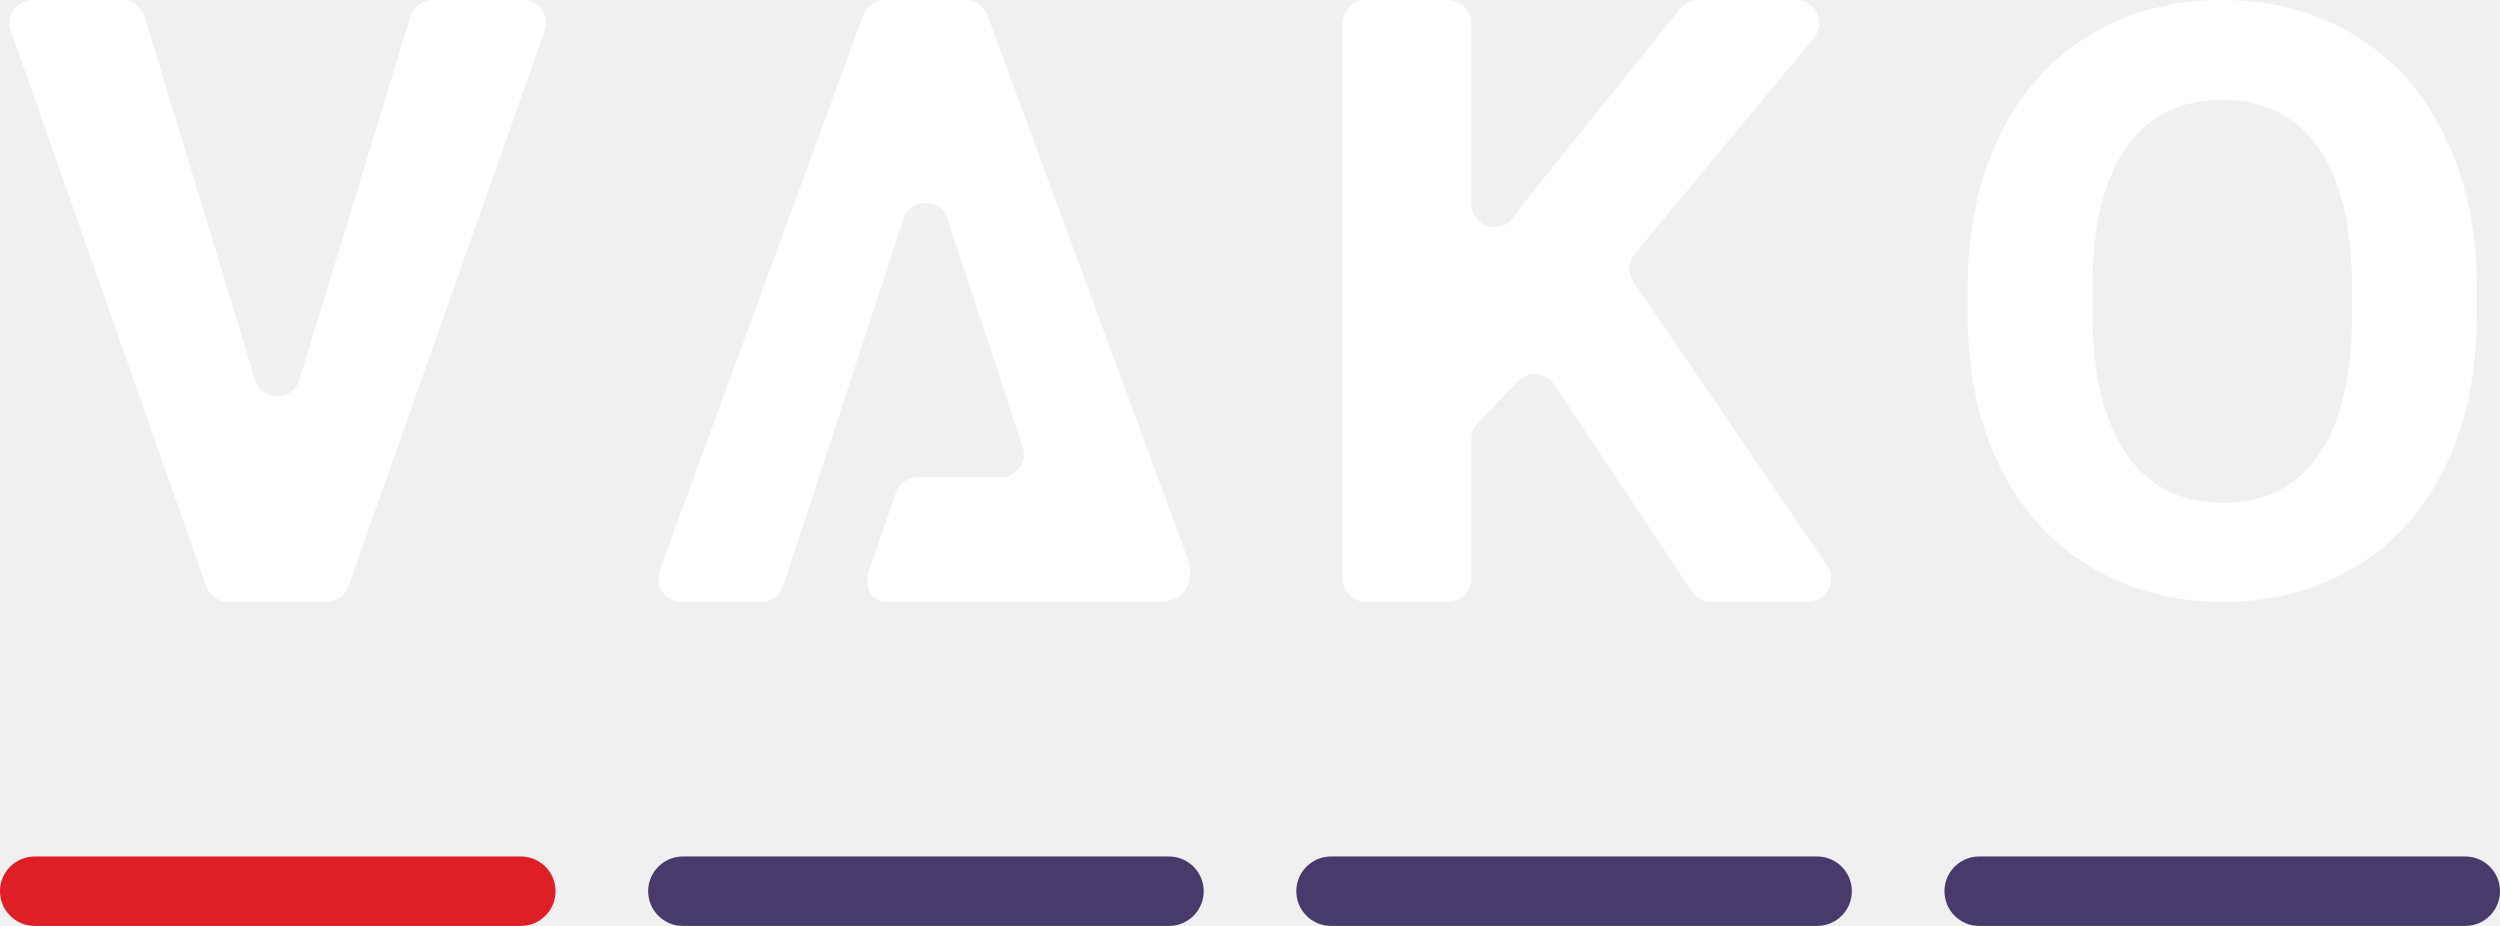
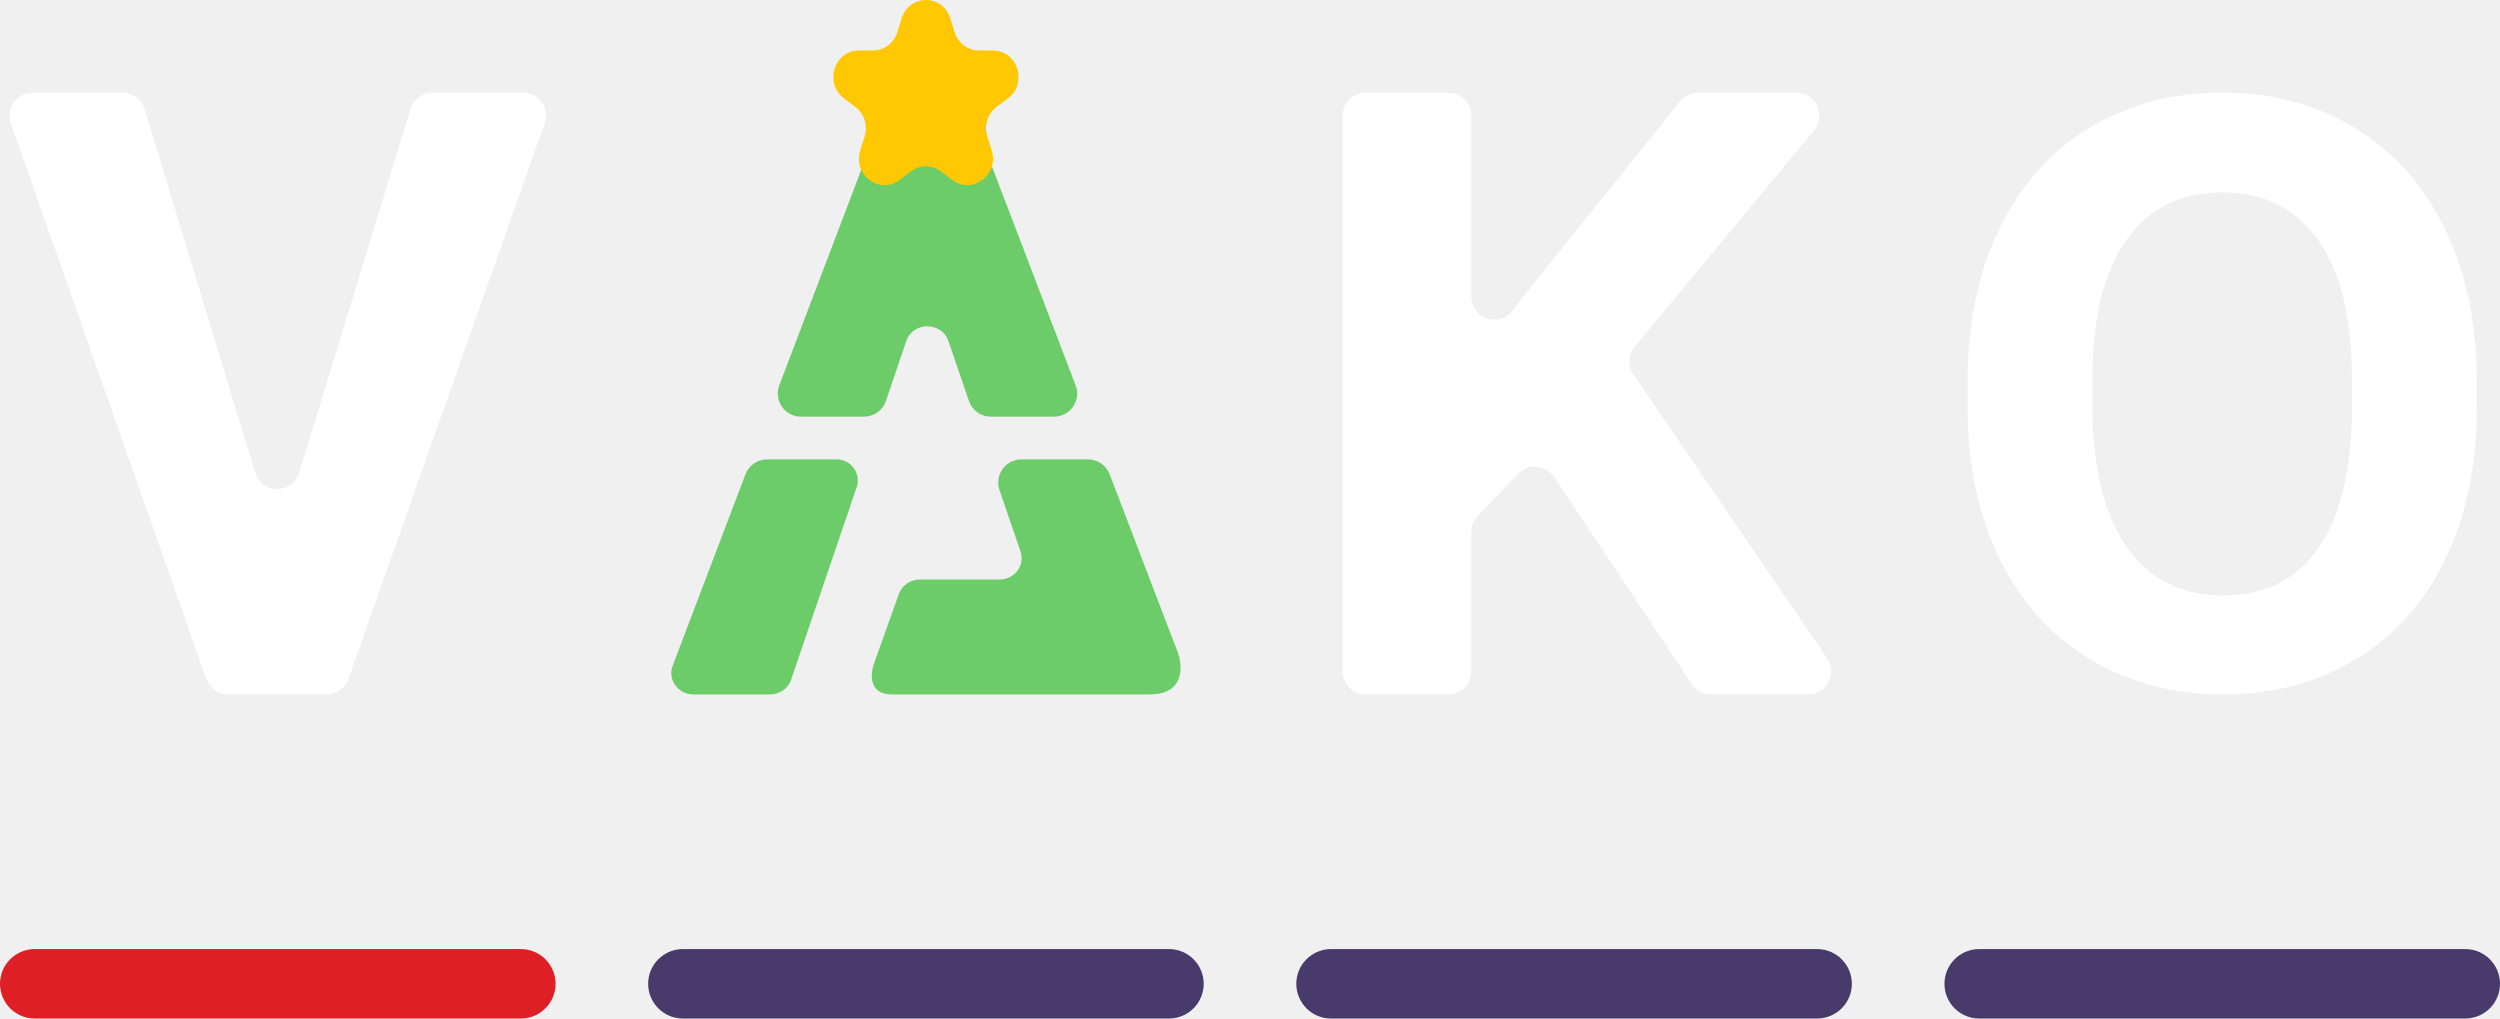
- <svg xmlns="http://www.w3.org/2000/svg" width="108" height="40" viewBox="0 0 108 40" fill="none">
-   <g clip-path="url(#clip0_4902_16012)">
-     <path d="M28 38.5C28 37.672 28.672 37 29.5 37H50.5C51.328 37 52 37.672 52 38.5C52 39.328 51.328 40 50.5 40H29.5C28.672 40 28 39.328 28 38.5Z" fill="#493A6C" />
-     <path d="M56 38.5C56 37.672 56.672 37 57.5 37H78.5C79.328 37 80 37.672 80 38.5C80 39.328 79.328 40 78.5 40H57.5C56.672 40 56 39.328 56 38.5Z" fill="#493A6C" />
-     <path d="M84 38.5C84 37.672 84.672 37 85.5 37H106.5C107.328 37 108 37.672 108 38.5C108 39.328 107.328 40 106.5 40H85.5C84.672 40 84 39.328 84 38.5Z" fill="#493A6C" />
-     <rect y="37" width="24" height="3" rx="1.5" fill="#DF1F26" />
-     <path d="M107 13.573C107 16.065 106.551 18.249 105.652 20.126C104.753 22.003 103.463 23.451 101.784 24.471C100.116 25.49 98.2 26 96.035 26C93.895 26 91.984 25.496 90.305 24.488C88.625 23.48 87.324 22.043 86.402 20.178C85.479 18.301 85.012 16.146 85 13.713V12.461C85 9.97 85.455 7.78 86.366 5.892C87.289 3.992 88.584 2.537 90.252 1.529C91.931 0.51 93.847 0 96 0C98.153 0 100.063 0.51 101.731 1.529C103.41 2.537 104.705 3.992 105.616 5.892C106.539 7.78 107 9.964 107 12.444V13.573ZM101.606 12.427C101.606 9.773 101.122 7.757 100.152 6.378C99.182 5 97.798 4.31 96 4.31C94.214 4.31 92.836 4.994 91.866 6.361C90.896 7.717 90.405 9.709 90.394 12.34V13.573C90.394 16.157 90.879 18.162 91.848 19.587C92.818 21.012 94.214 21.725 96.035 21.725C97.822 21.725 99.194 21.041 100.152 19.674C101.11 18.295 101.595 16.291 101.606 13.66V12.427Z" fill="white" />
-     <path d="M67.141 16.608C66.787 16.076 66.031 16.008 65.588 16.468L63.84 18.281C63.661 18.467 63.56 18.716 63.56 18.975V25C63.56 25.552 63.112 26 62.56 26H59C58.448 26 58 25.552 58 25V1C58 0.448 58.448 0 59 0H62.56C63.112 0 63.56 0.448 63.56 1V8.808C63.56 9.766 64.779 10.176 65.358 9.411L66.007 8.554L72.583 0.373C72.772 0.137 73.059 0 73.362 0H77.594C78.44 0 78.904 0.987 78.363 1.638L70.621 10.974C70.336 11.317 70.313 11.807 70.565 12.176L78.933 24.436C79.386 25.1 78.91 26 78.107 26H73.919C73.585 26 73.272 25.832 73.087 25.554L67.141 16.608Z" fill="white" />
-     <path d="M33.835 25.312L36.791 16.304L39.028 9.462C39.328 8.545 40.625 8.543 40.928 9.459L43.191 16.304L44.183 19.308C44.396 19.955 43.915 20.622 43.233 20.622H39.641C39.214 20.622 38.834 20.892 38.695 21.296L37.593 24.5C37.408 25 37.306 26 38.376 26H46.391H47.211H50C51.6 26 51.509 24.667 51.263 24L42.657 0.651C42.513 0.258 42.139 0 41.72 0H38.228C37.809 0 37.434 0.262 37.289 0.656L28.493 24.656C28.253 25.308 28.736 26 29.432 26H32.885C33.317 26 33.7 25.722 33.835 25.312Z" fill="white" />
-     <path d="M11.019 16.414C11.306 17.359 12.643 17.36 12.932 16.416L17.734 0.708C17.862 0.287 18.25 0 18.69 0H22.586C23.276 0 23.759 0.682 23.529 1.333L15.052 25.333C14.911 25.733 14.533 26 14.109 26H9.855C9.431 26 9.053 25.732 8.912 25.332L0.469 1.332C0.24 0.681 0.722 0 1.412 0H5.29C5.731 0 6.119 0.288 6.247 0.709L11.019 16.414Z" fill="white" />
+ <svg xmlns="http://www.w3.org/2000/svg" width="108" height="44" viewBox="0 0 108 44" fill="none">
+   <g clip-path="url(#clip0_4807_38730)">
+     <path d="M28 42.5C28 41.672 28.672 41 29.5 41H50.5C51.328 41 52 41.672 52 42.5C52 43.328 51.328 44 50.5 44H29.5C28.672 44 28 43.328 28 42.5Z" fill="#493A6C" />
+     <path d="M56 42.5C56 41.672 56.672 41 57.5 41H78.5C79.328 41 80 41.672 80 42.5C80 43.328 79.328 44 78.5 44H57.5C56.672 44 56 43.328 56 42.5Z" fill="#493A6C" />
+     <path d="M84 42.5C84 41.672 84.672 41 85.5 41H106.5C107.328 41 108 41.672 108 42.5C108 43.328 107.328 44 106.5 44H85.5C84.672 44 84 43.328 84 42.5Z" fill="#493A6C" />
+     <rect y="41" width="24" height="3" rx="1.5" fill="#DF1F26" />
+     <path d="M107 17.573C107 20.065 106.551 22.249 105.652 24.126C104.753 26.003 103.463 27.451 101.784 28.471C100.116 29.49 98.2 30 96.035 30C93.895 30 91.984 29.496 90.305 28.488C88.625 27.48 87.324 26.043 86.402 24.178C85.479 22.301 85.012 20.146 85 17.713V16.461C85 13.97 85.455 11.78 86.366 9.892C87.289 7.992 88.584 6.537 90.252 5.529C91.931 4.51 93.847 4 96 4C98.153 4 100.063 4.51 101.731 5.529C103.41 6.537 104.705 7.992 105.616 9.892C106.539 11.78 107 13.964 107 16.444V17.573ZM101.606 16.427C101.606 13.773 101.122 11.757 100.152 10.378C99.182 9 97.798 8.31 96 8.31C94.214 8.31 92.836 8.994 91.866 10.361C90.896 11.717 90.405 13.709 90.394 16.34V17.573C90.394 20.157 90.879 22.162 91.848 23.587C92.818 25.012 94.214 25.725 96.035 25.725C97.822 25.725 99.194 25.041 100.152 23.674C101.11 22.295 101.595 20.291 101.606 17.66V16.427Z" fill="white" />
+     <path d="M67.141 20.608C66.787 20.076 66.031 20.008 65.588 20.468L63.84 22.281C63.661 22.467 63.56 22.716 63.56 22.975V29C63.56 29.552 63.112 30 62.56 30H59C58.448 30 58 29.552 58 29V5C58 4.448 58.448 4 59 4H62.56C63.112 4 63.56 4.448 63.56 5V12.808C63.56 13.766 64.779 14.176 65.358 13.411L66.007 12.554L72.583 4.373C72.772 4.137 73.059 4 73.362 4H77.594C78.44 4 78.904 4.987 78.363 5.638L70.621 14.974C70.336 15.317 70.313 15.807 70.565 16.176L78.933 28.436C79.386 29.1 78.91 30 78.107 30H73.919C73.585 30 73.272 29.832 73.087 29.554L67.141 20.608Z" fill="white" />
+     <path d="M37.007 21.049L34.176 29.365C34.047 29.744 33.679 30 33.266 30H29.959C29.293 30 28.83 29.362 29.059 28.759L32.204 20.491C32.351 20.103 32.723 19.846 33.139 19.846H36.145C36.769 19.846 37.208 20.459 37.007 21.049Z" fill="#6CCC6A" />
+     <path d="M42.805 18C42.378 18 41.998 17.729 41.859 17.325L40.97 14.731C40.679 13.886 39.437 13.887 39.15 14.734L38.272 17.321C38.135 17.727 37.754 18 37.325 18H34.601C33.901 18 33.418 17.299 33.666 16.645L37.484 6.605C37.623 6.242 37.982 6 38.384 6H41.728C42.13 6 42.487 6.238 42.626 6.601L46.466 16.643C46.716 17.297 46.233 18 45.532 18H42.805Z" fill="#6CCC6A" />
+     <path d="M44.124 19.846C43.438 19.846 42.955 20.521 43.178 21.17L44.087 23.823C44.291 24.42 43.83 25.036 43.177 25.036H39.736C39.328 25.036 38.964 25.285 38.831 25.657L37.775 28.615C37.598 29.077 37.501 30 38.525 30H49.658C51.191 30 51.103 28.769 50.868 28.154L47.937 20.489C47.788 20.102 47.417 19.846 47.002 19.846H44.124Z" fill="#6CCC6A" />
+     <path d="M38.952 0.789C39.282 -0.263 40.718 -0.263 41.048 0.789L41.237 1.392C41.384 1.863 41.807 2.181 42.285 2.181H42.896C43.963 2.181 44.407 3.597 43.544 4.247L43.049 4.62C42.663 4.911 42.501 5.426 42.649 5.897L42.838 6.5C43.168 7.552 42.006 8.427 41.142 7.777L40.648 7.404C40.261 7.113 39.739 7.113 39.352 7.404L38.858 7.777C37.994 8.427 36.832 7.552 37.162 6.5L37.351 5.897C37.499 5.426 37.337 4.911 36.951 4.62L36.456 4.247C35.593 3.597 36.037 2.181 37.104 2.181H37.715C38.193 2.181 38.616 1.863 38.763 1.392L38.952 0.789Z" fill="#FFC800" />
+     <path d="M11.019 20.414C11.306 21.359 12.643 21.36 12.932 20.416L17.734 4.708C17.862 4.287 18.25 4 18.69 4H22.586C23.276 4 23.759 4.682 23.529 5.333L15.052 29.333C14.911 29.733 14.533 30 14.109 30H9.855C9.431 30 9.053 29.732 8.912 29.332L0.469 5.332C0.24 4.681 0.722 4 1.412 4H5.29C5.731 4 6.119 4.288 6.247 4.709L11.019 20.414Z" fill="white" />
  </g>
  <defs>
-     <clipPath id="clip0_4902_16012">
-       <rect width="108" height="40" fill="white" />
+     <clipPath id="clip0_4807_38730">
+       <rect width="108" height="44" fill="white" />
    </clipPath>
  </defs>
</svg>
